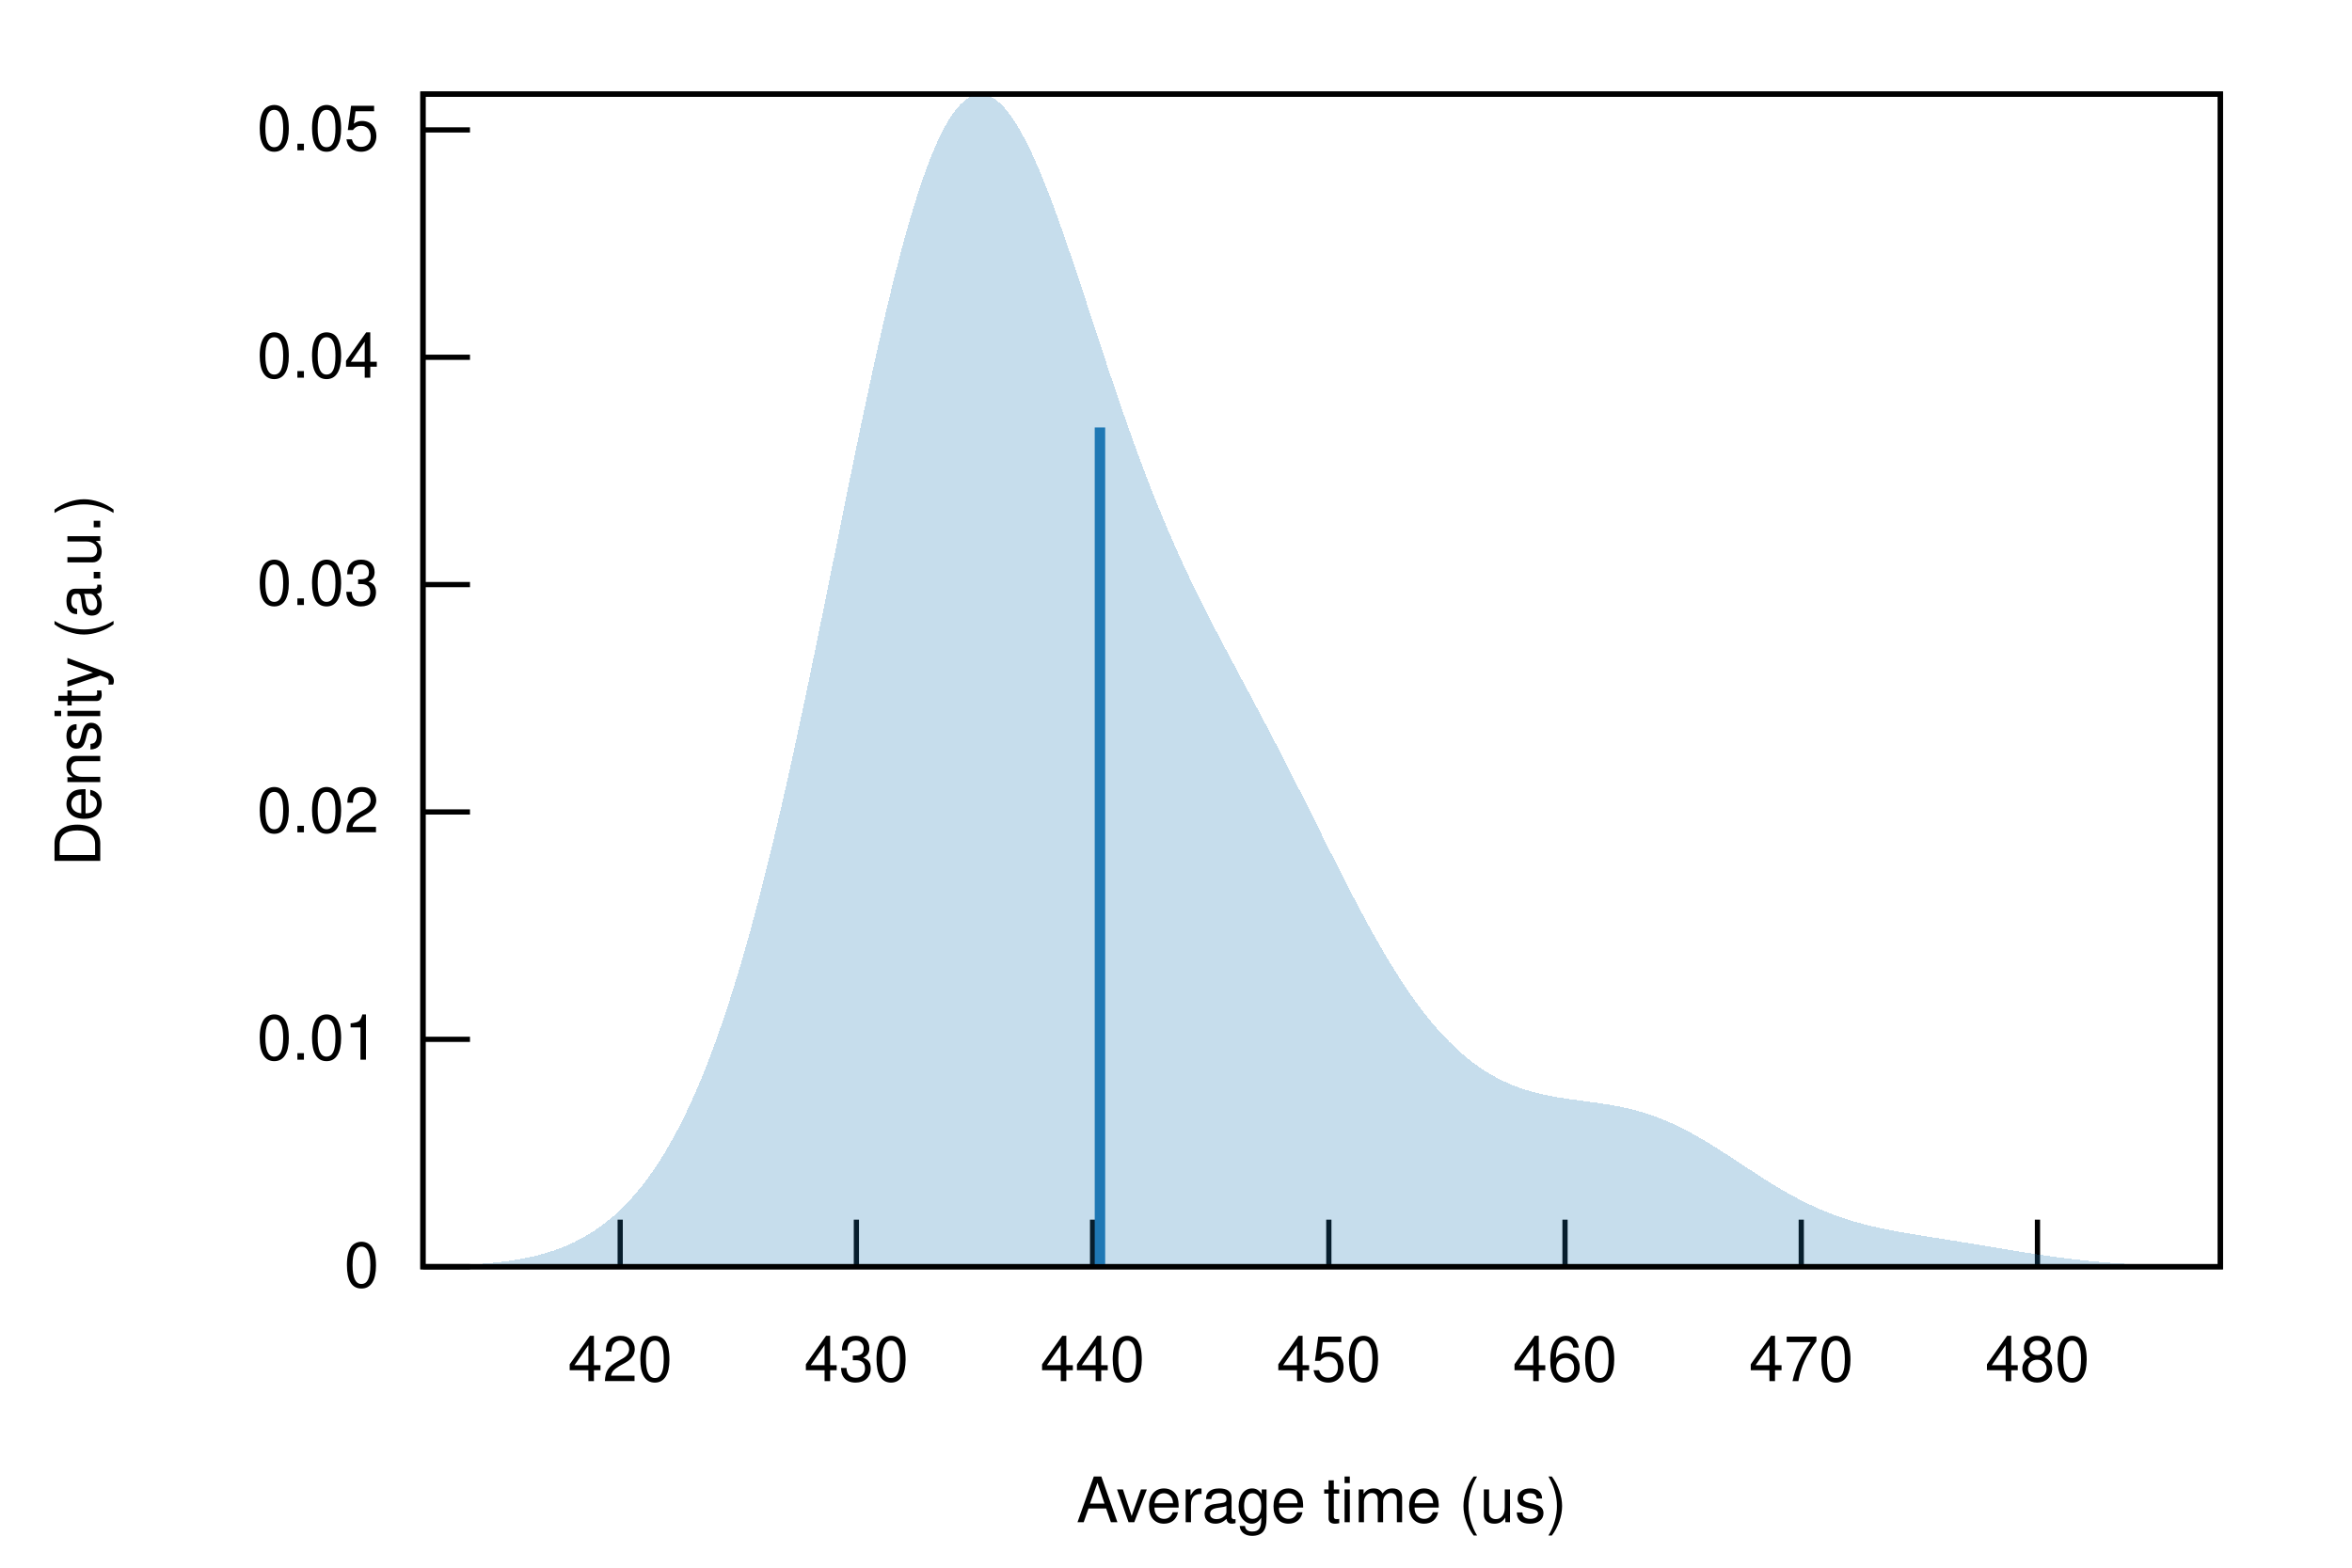
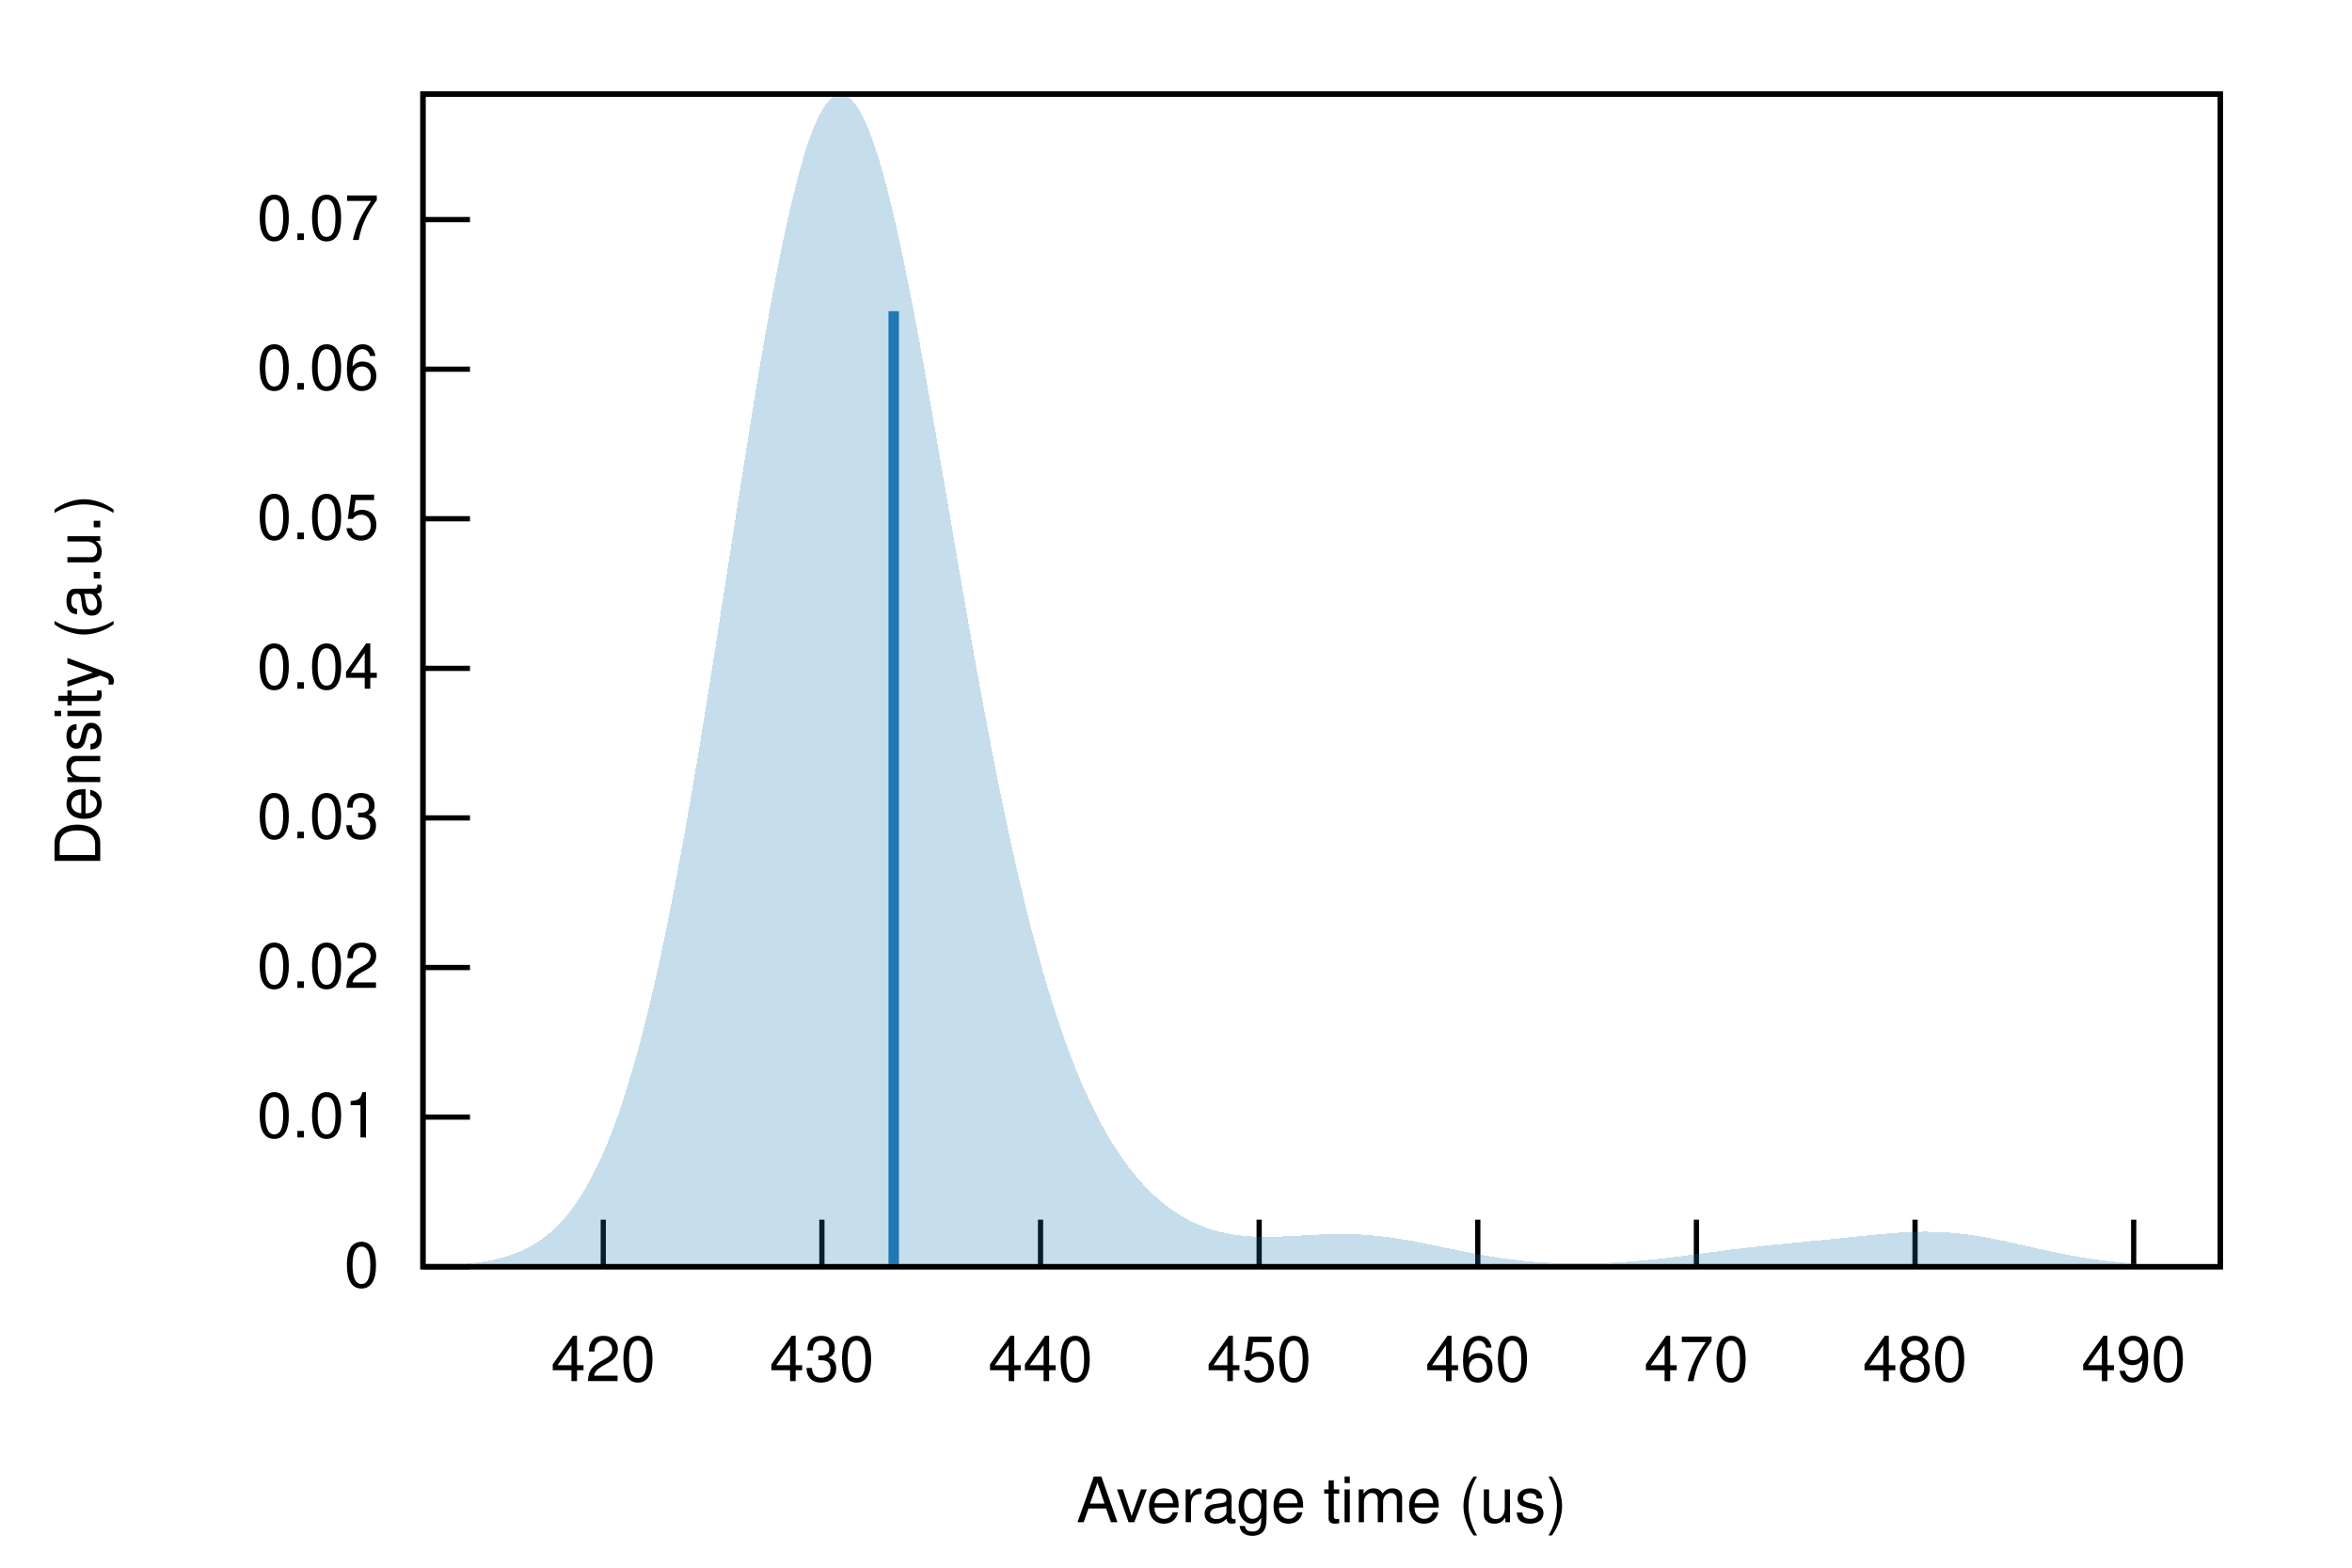
<svg xmlns="http://www.w3.org/2000/svg" xmlns:xlink="http://www.w3.org/1999/xlink" viewBox="0 0 450 300">
  <g id="gnuplot_canvas">
    <rect x="0" y="0" width="450" height="300" fill="none" />
    <defs>
      <circle id="gpDot" r="0.5" stroke-width="0.5" stroke="currentColor" />
      <path id="gpPt0" stroke-width="0.222" stroke="currentColor" d="M-1,0 h2 M0,-1 v2" />
      <path id="gpPt1" stroke-width="0.222" stroke="currentColor" d="M-1,-1 L1,1 M1,-1 L-1,1" />
      <path id="gpPt2" stroke-width="0.222" stroke="currentColor" d="M-1,0 L1,0 M0,-1 L0,1 M-1,-1 L1,1 M-1,1 L1,-1" />
      <rect id="gpPt3" stroke-width="0.222" stroke="currentColor" x="-1" y="-1" width="2" height="2" />
      <rect id="gpPt4" stroke-width="0.222" stroke="currentColor" fill="currentColor" x="-1" y="-1" width="2" height="2" />
      <circle id="gpPt5" stroke-width="0.222" stroke="currentColor" cx="0" cy="0" r="1" />
      <use xlink:href="#gpPt5" id="gpPt6" fill="currentColor" stroke="none" />
      <path id="gpPt7" stroke-width="0.222" stroke="currentColor" d="M0,-1.33 L-1.33,0.67 L1.33,0.67 z" />
      <use xlink:href="#gpPt7" id="gpPt8" fill="currentColor" stroke="none" />
      <use xlink:href="#gpPt7" id="gpPt9" stroke="currentColor" transform="rotate(180)" />
      <use xlink:href="#gpPt9" id="gpPt10" fill="currentColor" stroke="none" />
      <use xlink:href="#gpPt3" id="gpPt11" stroke="currentColor" transform="rotate(45)" />
      <use xlink:href="#gpPt11" id="gpPt12" fill="currentColor" stroke="none" />
      <path id="gpPt13" stroke-width="0.222" stroke="currentColor" d="M0,1.330 L1.265,0.411 L0.782,-1.067 L-0.782,-1.076 L-1.265,0.411 z" />
      <use xlink:href="#gpPt13" id="gpPt14" fill="currentColor" stroke="none" />
      <filter id="textbox" filterUnits="objectBoundingBox" x="0" y="0" height="1" width="1">
        <feFlood flood-color="white" flood-opacity="1" result="bgnd" />
        <feComposite in="SourceGraphic" in2="bgnd" operator="atop" />
      </filter>
      <filter id="greybox" filterUnits="objectBoundingBox" x="0" y="0" height="1" width="1">
        <feFlood flood-color="lightgrey" flood-opacity="1" result="grey" />
        <feComposite in="SourceGraphic" in2="grey" operator="atop" />
      </filter>
    </defs>
    <g fill="none" color="white" stroke="currentColor" stroke-width="1.00" stroke-linecap="butt" stroke-linejoin="miter">
</g>
    <g fill="none" color="black" stroke="currentColor" stroke-width="1.00" stroke-linecap="butt" stroke-linejoin="miter">
      <path stroke="black" d="M80.92,242.40 L89.92,242.40  " />
      <g transform="translate(72.53,246.30)" stroke="none" fill="black" font-family="Helvetica" font-size="12.00" text-anchor="end">
        <text>
          <tspan font-family="Helvetica"> 0</tspan>
        </text>
      </g>
    </g>
    <g fill="none" color="black" stroke="currentColor" stroke-width="1.00" stroke-linecap="butt" stroke-linejoin="miter">
-       <path stroke="black" d="M80.92,198.89 L89.92,198.89  " />
-       <g transform="translate(72.53,202.79)" stroke="none" fill="black" font-family="Helvetica" font-size="12.00" text-anchor="end">
+       <path stroke="black" d="M80.92,213.77 L89.92,213.77  " />
+       <g transform="translate(72.53,217.67)" stroke="none" fill="black" font-family="Helvetica" font-size="12.00" text-anchor="end">
        <text>
          <tspan font-family="Helvetica"> 0.01</tspan>
        </text>
      </g>
    </g>
    <g fill="none" color="black" stroke="currentColor" stroke-width="1.00" stroke-linecap="butt" stroke-linejoin="miter">
-       <path stroke="black" d="M80.92,155.38 L89.92,155.38  " />
-       <g transform="translate(72.53,159.28)" stroke="none" fill="black" font-family="Helvetica" font-size="12.00" text-anchor="end">
+       <path stroke="black" d="M80.92,185.15 L89.92,185.15  " />
+       <g transform="translate(72.53,189.05)" stroke="none" fill="black" font-family="Helvetica" font-size="12.00" text-anchor="end">
        <text>
          <tspan font-family="Helvetica"> 0.02</tspan>
        </text>
      </g>
    </g>
    <g fill="none" color="black" stroke="currentColor" stroke-width="1.00" stroke-linecap="butt" stroke-linejoin="miter">
-       <path stroke="black" d="M80.92,111.87 L89.92,111.87  " />
-       <g transform="translate(72.53,115.77)" stroke="none" fill="black" font-family="Helvetica" font-size="12.00" text-anchor="end">
+       <path stroke="black" d="M80.92,156.52 L89.92,156.52  " />
+       <g transform="translate(72.53,160.42)" stroke="none" fill="black" font-family="Helvetica" font-size="12.00" text-anchor="end">
        <text>
          <tspan font-family="Helvetica"> 0.03</tspan>
        </text>
      </g>
    </g>
    <g fill="none" color="black" stroke="currentColor" stroke-width="1.00" stroke-linecap="butt" stroke-linejoin="miter">
-       <path stroke="black" d="M80.92,68.37 L89.92,68.37  " />
-       <g transform="translate(72.53,72.27)" stroke="none" fill="black" font-family="Helvetica" font-size="12.00" text-anchor="end">
+       <path stroke="black" d="M80.92,127.90 L89.92,127.90  " />
+       <g transform="translate(72.53,131.80)" stroke="none" fill="black" font-family="Helvetica" font-size="12.00" text-anchor="end">
        <text>
          <tspan font-family="Helvetica"> 0.04</tspan>
        </text>
      </g>
    </g>
    <g fill="none" color="black" stroke="currentColor" stroke-width="1.00" stroke-linecap="butt" stroke-linejoin="miter">
-       <path stroke="black" d="M80.92,24.86 L89.92,24.86  " />
-       <g transform="translate(72.53,28.76)" stroke="none" fill="black" font-family="Helvetica" font-size="12.00" text-anchor="end">
+       <path stroke="black" d="M80.92,99.27 L89.92,99.27  " />
+       <g transform="translate(72.53,103.17)" stroke="none" fill="black" font-family="Helvetica" font-size="12.00" text-anchor="end">
        <text>
          <tspan font-family="Helvetica"> 0.05</tspan>
        </text>
      </g>
    </g>
    <g fill="none" color="black" stroke="currentColor" stroke-width="1.00" stroke-linecap="butt" stroke-linejoin="miter">
-       <path stroke="black" d="M118.66,242.40 L118.66,233.40  " />
-       <g transform="translate(118.66,264.30)" stroke="none" fill="black" font-family="Helvetica" font-size="12.00" text-anchor="middle">
+       <path stroke="black" d="M80.92,70.65 L89.92,70.65  " />
+       <g transform="translate(72.53,74.55)" stroke="none" fill="black" font-family="Helvetica" font-size="12.00" text-anchor="end">
+         <text>
+           <tspan font-family="Helvetica"> 0.06</tspan>
+         </text>
+       </g>
+     </g>
+     <g fill="none" color="black" stroke="currentColor" stroke-width="1.00" stroke-linecap="butt" stroke-linejoin="miter">
+       <path stroke="black" d="M80.92,42.02 L89.92,42.02  " />
+       <g transform="translate(72.53,45.92)" stroke="none" fill="black" font-family="Helvetica" font-size="12.00" text-anchor="end">
+         <text>
+           <tspan font-family="Helvetica"> 0.07</tspan>
+         </text>
+       </g>
+     </g>
+     <g fill="none" color="black" stroke="currentColor" stroke-width="1.00" stroke-linecap="butt" stroke-linejoin="miter">
+       <path stroke="black" d="M115.42,242.40 L115.42,233.40  " />
+       <g transform="translate(115.42,264.30)" stroke="none" fill="black" font-family="Helvetica" font-size="12.00" text-anchor="middle">
        <text>
          <tspan font-family="Helvetica"> 420</tspan>
        </text>
      </g>
    </g>
    <g fill="none" color="black" stroke="currentColor" stroke-width="1.00" stroke-linecap="butt" stroke-linejoin="miter">
-       <path stroke="black" d="M163.85,242.40 L163.85,233.40  " />
-       <g transform="translate(163.85,264.30)" stroke="none" fill="black" font-family="Helvetica" font-size="12.00" text-anchor="middle">
+       <path stroke="black" d="M157.25,242.40 L157.25,233.40  " />
+       <g transform="translate(157.25,264.30)" stroke="none" fill="black" font-family="Helvetica" font-size="12.00" text-anchor="middle">
        <text>
          <tspan font-family="Helvetica"> 430</tspan>
        </text>
      </g>
    </g>
    <g fill="none" color="black" stroke="currentColor" stroke-width="1.00" stroke-linecap="butt" stroke-linejoin="miter">
-       <path stroke="black" d="M209.04,242.40 L209.04,233.40  " />
-       <g transform="translate(209.04,264.30)" stroke="none" fill="black" font-family="Helvetica" font-size="12.00" text-anchor="middle">
+       <path stroke="black" d="M199.08,242.40 L199.08,233.40  " />
+       <g transform="translate(199.08,264.30)" stroke="none" fill="black" font-family="Helvetica" font-size="12.00" text-anchor="middle">
        <text>
          <tspan font-family="Helvetica"> 440</tspan>
        </text>
      </g>
    </g>
    <g fill="none" color="black" stroke="currentColor" stroke-width="1.00" stroke-linecap="butt" stroke-linejoin="miter">
-       <path stroke="black" d="M254.24,242.40 L254.24,233.40  " />
-       <g transform="translate(254.24,264.30)" stroke="none" fill="black" font-family="Helvetica" font-size="12.00" text-anchor="middle">
+       <path stroke="black" d="M240.91,242.40 L240.91,233.40  " />
+       <g transform="translate(240.91,264.30)" stroke="none" fill="black" font-family="Helvetica" font-size="12.00" text-anchor="middle">
        <text>
          <tspan font-family="Helvetica"> 450</tspan>
        </text>
      </g>
    </g>
    <g fill="none" color="black" stroke="currentColor" stroke-width="1.00" stroke-linecap="butt" stroke-linejoin="miter">
-       <path stroke="black" d="M299.43,242.40 L299.43,233.40  " />
-       <g transform="translate(299.43,264.30)" stroke="none" fill="black" font-family="Helvetica" font-size="12.00" text-anchor="middle">
+       <path stroke="black" d="M282.74,242.40 L282.74,233.40  " />
+       <g transform="translate(282.74,264.30)" stroke="none" fill="black" font-family="Helvetica" font-size="12.00" text-anchor="middle">
        <text>
          <tspan font-family="Helvetica"> 460</tspan>
        </text>
      </g>
    </g>
    <g fill="none" color="black" stroke="currentColor" stroke-width="1.00" stroke-linecap="butt" stroke-linejoin="miter">
-       <path stroke="black" d="M344.63,242.40 L344.63,233.40  " />
-       <g transform="translate(344.63,264.30)" stroke="none" fill="black" font-family="Helvetica" font-size="12.00" text-anchor="middle">
+       <path stroke="black" d="M324.57,242.40 L324.57,233.40  " />
+       <g transform="translate(324.57,264.30)" stroke="none" fill="black" font-family="Helvetica" font-size="12.00" text-anchor="middle">
        <text>
          <tspan font-family="Helvetica"> 470</tspan>
        </text>
      </g>
    </g>
    <g fill="none" color="black" stroke="currentColor" stroke-width="1.00" stroke-linecap="butt" stroke-linejoin="miter">
-       <path stroke="black" d="M389.82,242.40 L389.82,233.40  " />
-       <g transform="translate(389.82,264.30)" stroke="none" fill="black" font-family="Helvetica" font-size="12.00" text-anchor="middle">
+       <path stroke="black" d="M366.40,242.40 L366.40,233.40  " />
+       <g transform="translate(366.40,264.30)" stroke="none" fill="black" font-family="Helvetica" font-size="12.00" text-anchor="middle">
        <text>
          <tspan font-family="Helvetica"> 480</tspan>
+         </text>
+       </g>
+     </g>
+     <g fill="none" color="black" stroke="currentColor" stroke-width="1.00" stroke-linecap="butt" stroke-linejoin="miter">
+       <path stroke="black" d="M408.23,242.40 L408.23,233.40  " />
+       <g transform="translate(408.23,264.30)" stroke="none" fill="black" font-family="Helvetica" font-size="12.00" text-anchor="middle">
+         <text>
+           <tspan font-family="Helvetica"> 490</tspan>
        </text>
      </g>
    </g>
    <g fill="none" color="black" stroke="currentColor" stroke-width="1.00" stroke-linecap="butt" stroke-linejoin="miter">
</g>
    <g fill="none" color="black" stroke="currentColor" stroke-width="1.00" stroke-linecap="butt" stroke-linejoin="miter">
      <path stroke="black" d="M80.92,18.01 L80.92,242.40 L424.82,242.40 L424.82,18.01 L80.92,18.01 Z  " />
    </g>
    <g fill="none" color="black" stroke="currentColor" stroke-width="1.00" stroke-linecap="butt" stroke-linejoin="miter">
      <g transform="translate(19.18,130.21) rotate(270)" stroke="none" fill="black" font-family="Helvetica" font-size="12.00" text-anchor="middle">
        <text>
          <tspan font-family="Helvetica">Density (a.u.)</tspan>
        </text>
      </g>
    </g>
    <g fill="none" color="black" stroke="currentColor" stroke-width="1.00" stroke-linecap="butt" stroke-linejoin="miter">
      <g transform="translate(252.87,291.30)" stroke="none" fill="black" font-family="Helvetica" font-size="12.00" text-anchor="middle">
        <text>
          <tspan font-family="Helvetica">Average time (us)</tspan>
        </text>
      </g>
    </g>
    <g fill="none" color="black" stroke="currentColor" stroke-width="1.00" stroke-linecap="butt" stroke-linejoin="miter">
</g>
    <g id="gnuplot_plot_1">
      <g fill="none" color="black" stroke="currentColor" stroke-width="1.00" stroke-linecap="butt" stroke-linejoin="miter">
        <g stroke="none" shape-rendering="crispEdges">
-           <polygon fill="rgb( 31, 120, 180)" fill-opacity="0.25" points="80.92,242.30 81.61,242.29 82.30,242.28 82.99,242.26 83.68,242.25 84.37,242.23 85.06,242.21 85.74,242.19 86.43,242.16 87.12,242.13 87.81,242.11 88.50,242.07 89.19,242.04 89.88,242.00 90.57,241.96 91.26,241.91 91.95,241.86 92.64,241.81 93.33,241.75 94.01,241.68 94.70,241.61 95.39,241.54 96.08,241.46 96.77,241.37 97.46,241.27 98.15,241.17 98.84,241.06 99.53,240.94 100.22,240.81 100.91,240.67 101.60,240.52 102.28,240.36 102.97,240.19 103.66,240.00 104.35,239.81 105.04,239.60 105.73,239.38 106.42,239.14 107.11,238.88 107.80,238.61 108.49,238.33 109.18,238.02 109.87,237.70 110.55,237.35 111.24,236.99 111.93,236.60 112.62,236.20 113.31,235.77 114.00,235.31 114.69,234.83 115.38,234.33 116.07,233.79 116.76,233.23 117.45,232.65 118.14,232.03 118.82,231.38 119.51,230.69 120.20,229.98 120.89,229.23 121.58,228.44 122.27,227.62 122.96,226.76 123.65,225.86 124.34,224.91 125.03,223.93 125.72,222.91 126.41,221.84 127.09,220.73 127.78,219.57 128.47,218.36 129.16,217.10 129.85,215.80 130.54,214.44 131.23,213.04 131.92,211.57 132.61,210.06 133.30,208.49 133.99,206.86 134.68,205.18 135.37,203.43 136.05,201.63 136.74,199.77 137.43,197.85 138.12,195.87 138.81,193.83 139.50,191.72 140.19,189.56 140.88,187.33 141.57,185.04 142.26,182.68 142.95,180.27 143.64,177.79 144.32,175.25 145.01,172.65 145.70,169.99 146.39,167.27 147.08,164.50 147.77,161.67 148.46,158.78 149.15,155.84 149.84,152.85 150.53,149.80 151.22,146.72 151.91,143.58 152.59,140.41 153.28,137.19 153.97,133.94 154.66,130.66 155.35,127.34 156.04,124.00 156.73,120.64 157.42,117.26 158.11,113.87 158.80,110.46 159.49,107.05 160.18,103.63 160.86,100.22 161.55,96.82 162.24,93.43 162.93,90.05 163.62,86.70 164.31,83.38 165.00,80.09 165.69,76.83 166.38,73.62 167.07,70.45 167.76,67.34 168.45,64.28 169.13,61.29 169.82,58.36 170.51,55.51 171.20,52.73 171.89,50.03 172.58,47.42 173.27,44.90 173.96,42.47 174.65,40.14 175.34,37.91 176.03,35.78 176.72,33.77 177.40,31.87 178.09,30.08 178.78,28.40 179.47,26.85 180.16,25.42 180.85,24.11 181.54,22.93 182.23,21.87 182.92,20.94 183.61,20.14 184.30,19.47 184.99,18.92 185.68,18.50 186.36,18.21 187.05,18.05 187.74,18.01 188.43,18.09 189.12,18.30 189.81,18.63 190.50,19.07 191.19,19.63 191.88,20.30 192.57,21.08 193.26,21.96 193.95,22.95 194.63,24.04 195.32,25.22 196.01,26.49 196.70,27.84 197.39,29.28 198.08,30.80 198.77,32.39 199.46,34.04 200.15,35.76 200.84,37.54 201.53,39.37 202.22,41.24 202.90,43.17 203.59,45.13 204.28,47.12 204.97,49.14 205.66,51.19 206.35,53.26 207.04,55.34 207.73,57.44 208.42,59.54 209.11,61.64 209.80,63.75 210.49,65.85 211.17,67.94 211.86,70.02 212.55,72.09 213.24,74.14 213.93,76.17 214.62,78.17 215.31,80.16 216.00,82.12 216.69,84.05 217.38,85.96 218.07,87.83 218.76,89.67 219.44,91.48 220.13,93.26 220.82,95.01 221.51,96.73 222.20,98.41 222.89,100.07 223.58,101.69 224.27,103.28 224.96,104.84 225.65,106.38 226.34,107.89 227.03,109.37 227.71,110.83 228.40,112.26 229.09,113.68 229.78,115.07 230.47,116.45 231.16,117.81 231.85,119.15 232.54,120.48 233.23,121.81 233.92,123.12 234.61,124.42 235.30,125.72 235.99,127.01 236.67,128.31 237.36,129.59 238.05,130.88 238.74,132.17 239.43,133.46 240.12,134.76 240.81,136.06 241.50,137.36 242.19,138.67 242.88,139.99 243.57,141.31 244.26,142.63 244.94,143.97 245.63,145.31 246.32,146.66 247.01,148.01 247.70,149.37 248.39,150.73 249.08,152.10 249.77,153.48 250.46,154.85 251.15,156.23 251.84,157.62 252.53,159.00 253.21,160.38 253.90,161.76 254.59,163.13 255.28,164.50 255.97,165.87 256.66,167.23 257.35,168.58 258.04,169.92 258.73,171.25 259.42,172.57 260.11,173.88 260.80,175.17 261.48,176.44 262.17,177.70 262.86,178.94 263.55,180.16 264.24,181.36 264.93,182.54 265.62,183.70 266.31,184.83 267.00,185.94 267.69,187.02 268.38,188.08 269.07,189.12 269.75,190.13 270.44,191.11 271.13,192.06 271.82,192.99 272.51,193.89 273.20,194.76 273.89,195.60 274.58,196.42 275.27,197.21 275.96,197.97 276.65,198.70 277.34,199.40 278.03,200.08 278.71,200.73 279.40,201.35 280.09,201.95 280.78,202.52 281.47,203.07 282.16,203.59 282.85,204.08 283.54,204.55 284.23,205.00 284.92,205.42 285.61,205.82 286.30,206.20 286.98,206.56 287.67,206.90 288.36,207.21 289.05,207.51 289.74,207.79 290.43,208.05 291.12,208.29 291.81,208.52 292.50,208.73 293.19,208.93 293.88,209.12 294.57,209.29 295.25,209.45 295.94,209.59 296.63,209.73 297.32,209.86 298.01,209.98 298.70,210.09 299.39,210.20 300.08,210.30 300.77,210.40 301.46,210.49 302.15,210.59 302.84,210.68 303.52,210.77 304.21,210.86 304.90,210.95 305.59,211.05 306.28,211.15 306.97,211.26 307.66,211.37 308.35,211.48 309.04,211.61 309.73,211.74 310.42,211.88 311.11,212.03 311.79,212.19 312.48,212.36 313.17,212.55 313.86,212.74 314.55,212.95 315.24,213.16 315.93,213.39 316.62,213.64 317.31,213.90 318.00,214.17 318.69,214.45 319.38,214.75 320.06,215.05 320.75,215.38 321.44,215.71 322.13,216.06 322.82,216.41 323.51,216.78 324.20,217.16 324.89,217.55 325.58,217.95 326.27,218.36 326.96,218.78 327.65,219.20 328.34,219.63 329.02,220.07 329.71,220.51 330.40,220.95 331.09,221.40 331.78,221.85 332.47,222.30 333.16,222.76 333.85,223.21 334.54,223.66 335.23,224.11 335.92,224.56 336.61,225.01 337.29,225.45 337.98,225.88 338.67,226.31 339.36,226.74 340.05,227.15 340.74,227.56 341.43,227.96 342.12,228.36 342.81,228.74 343.50,229.11 344.19,229.48 344.88,229.83 345.56,230.18 346.25,230.51 346.94,230.83 347.63,231.14 348.32,231.44 349.01,231.73 349.70,232.01 350.39,232.28 351.08,232.54 351.77,232.79 352.46,233.03 353.15,233.25 353.83,233.47 354.52,233.68 355.21,233.88 355.90,234.07 356.59,234.26 357.28,234.43 357.97,234.60 358.66,234.76 359.35,234.92 360.04,235.07 360.73,235.21 361.42,235.35 362.10,235.48 362.79,235.61 363.48,235.74 364.17,235.86 364.86,235.98 365.55,236.10 366.24,236.22 366.93,236.33 367.62,236.44 368.31,236.55 369.00,236.66 369.69,236.77 370.37,236.88 371.06,236.99 371.75,237.10 372.44,237.21 373.13,237.32 373.82,237.43 374.51,237.54 375.20,237.66 375.89,237.77 376.58,237.88 377.27,237.99 377.96,238.11 378.65,238.22 379.33,238.34 380.02,238.45 380.71,238.57 381.40,238.68 382.09,238.80 382.78,238.91 383.47,239.03 384.16,239.14 384.85,239.26 385.54,239.37 386.23,239.48 386.92,239.59 387.60,239.70 388.29,239.81 388.98,239.92 389.67,240.02 390.36,240.13 391.05,240.23 391.74,240.33 392.43,240.43 393.12,240.52 393.81,240.61 394.50,240.70 395.19,240.79 395.87,240.87 396.56,240.96 397.25,241.04 397.94,241.11 398.63,241.19 399.32,241.26 400.01,241.33 400.70,241.39 401.39,241.45 402.08,241.51 402.77,241.57 403.46,241.62 404.14,241.68 404.83,241.73 405.52,241.77 406.21,241.82 406.90,241.86 407.59,241.90 408.28,241.93 408.97,241.97 409.66,242.00 410.35,242.03 411.04,242.06 411.73,242.09 412.41,242.11 413.10,242.14 413.79,242.16 414.48,242.18 415.17,242.20 415.86,242.22 416.55,242.23 417.24,242.25 417.93,242.26 418.62,242.27 419.31,242.29 420.00,242.30 420.68,242.31 421.37,242.32 422.06,242.32 422.75,242.33 423.44,242.34 424.13,242.34 424.82,242.35 424.82,242.40 424.13,242.40 423.44,242.40 422.75,242.40 422.06,242.40 421.37,242.40 420.68,242.40 420.00,242.40 419.31,242.40 418.62,242.40 417.93,242.40 417.24,242.40 416.55,242.40 415.86,242.40 415.17,242.40 414.48,242.40 413.79,242.40 413.10,242.40 412.41,242.40 411.73,242.40 411.04,242.40 410.35,242.40 409.66,242.40 408.97,242.40 408.28,242.40 407.59,242.40 406.90,242.40 406.21,242.40 405.52,242.40 404.83,242.40 404.14,242.40 403.46,242.40 402.77,242.40 402.08,242.40 401.39,242.40 400.70,242.40 400.01,242.40 399.32,242.40 398.63,242.40 397.94,242.40 397.25,242.40 396.56,242.40 395.87,242.40 395.19,242.40 394.50,242.40 393.81,242.40 393.12,242.40 392.43,242.40 391.74,242.40 391.05,242.40 390.36,242.40 389.67,242.40 388.98,242.40 388.29,242.40 387.60,242.40 386.92,242.40 386.23,242.40 385.54,242.40 384.85,242.40 384.16,242.40 383.47,242.40 382.78,242.40 382.09,242.40 381.40,242.40 380.71,242.40 380.02,242.40 379.33,242.40 378.65,242.40 377.96,242.40 377.27,242.40 376.58,242.40 375.89,242.40 375.20,242.40 374.51,242.40 373.82,242.40 373.13,242.40 372.44,242.40 371.75,242.40 371.06,242.40 370.37,242.40 369.69,242.40 369.00,242.40 368.31,242.40 367.62,242.40 366.93,242.40 366.24,242.40 365.55,242.40 364.86,242.40 364.17,242.40 363.48,242.40 362.79,242.40 362.10,242.40 361.42,242.40 360.73,242.40 360.04,242.40 359.35,242.40 358.66,242.40 357.97,242.40 357.28,242.40 356.59,242.40 355.90,242.40 355.21,242.40 354.52,242.40 353.83,242.40 353.15,242.40 352.46,242.40 351.77,242.40 351.08,242.40 350.39,242.40 349.70,242.40 349.01,242.40 348.32,242.40 347.63,242.40 346.94,242.40 346.25,242.40 345.56,242.40 344.88,242.40 344.19,242.40 343.50,242.40 342.81,242.40 342.12,242.40 341.43,242.40 340.74,242.40 340.05,242.40 339.36,242.40 338.67,242.40 337.98,242.40 337.29,242.40 336.61,242.40 335.92,242.40 335.23,242.40 334.54,242.40 333.85,242.40 333.16,242.40 332.47,242.40 331.78,242.40 331.09,242.40 330.40,242.40 329.71,242.40 329.02,242.40 328.34,242.40 327.65,242.40 326.96,242.40 326.27,242.40 325.58,242.40 324.89,242.40 324.20,242.40 323.51,242.40 322.82,242.40 322.13,242.40 321.44,242.40 320.75,242.40 320.06,242.40 319.38,242.40 318.69,242.40 318.00,242.40 317.31,242.40 316.62,242.40 315.93,242.40 315.24,242.40 314.55,242.40 313.86,242.40 313.17,242.40 312.48,242.40 311.79,242.40 311.11,242.40 310.42,242.40 309.73,242.40 309.04,242.40 308.35,242.40 307.66,242.40 306.97,242.40 306.28,242.40 305.59,242.40 304.90,242.40 304.21,242.40 303.52,242.40 302.84,242.40 302.15,242.40 301.46,242.40 300.77,242.40 300.08,242.40 299.39,242.40 298.70,242.40 298.01,242.40 297.32,242.40 296.63,242.40 295.94,242.40 295.25,242.40 294.57,242.40 293.88,242.40 293.19,242.40 292.50,242.40 291.81,242.40 291.12,242.40 290.43,242.40 289.74,242.40 289.05,242.40 288.36,242.40 287.67,242.40 286.98,242.40 286.30,242.40 285.61,242.40 284.92,242.40 284.23,242.40 283.54,242.40 282.85,242.40 282.16,242.40 281.47,242.40 280.78,242.40 280.09,242.40 279.40,242.40 278.71,242.40 278.03,242.40 277.34,242.40 276.65,242.40 275.96,242.40 275.27,242.40 274.58,242.40 273.89,242.40 273.20,242.40 272.51,242.40 271.82,242.40 271.13,242.40 270.44,242.40 269.75,242.40 269.07,242.40 268.38,242.40 267.69,242.40 267.00,242.40 266.31,242.40 265.62,242.40 264.93,242.40 264.24,242.40 263.55,242.40 262.86,242.40 262.17,242.40 261.48,242.40 260.80,242.40 260.11,242.40 259.42,242.40 258.73,242.40 258.04,242.40 257.35,242.40 256.66,242.40 255.97,242.40 255.28,242.40 254.59,242.40 253.90,242.40 253.21,242.40 252.53,242.40 251.84,242.40 251.15,242.40 250.46,242.40 249.77,242.40 249.08,242.40 248.39,242.40 247.70,242.40 247.01,242.40 246.32,242.40 245.63,242.40 244.94,242.40 244.26,242.40 243.57,242.40 242.88,242.40 242.19,242.40 241.50,242.40 240.81,242.40 240.12,242.40 239.43,242.40 238.74,242.40 238.05,242.40 237.36,242.40 236.67,242.40 235.99,242.40 235.30,242.40 234.61,242.40 233.92,242.40 233.23,242.40 232.54,242.40 231.85,242.40 231.16,242.40 230.47,242.40 229.78,242.40 229.09,242.40 228.40,242.40 227.71,242.40 227.03,242.40 226.34,242.40 225.65,242.40 224.96,242.40 224.27,242.40 223.58,242.40 222.89,242.40 222.20,242.40 221.51,242.40 220.82,242.40 220.13,242.40 219.44,242.40 218.76,242.40 218.07,242.40 217.38,242.40 216.69,242.40 216.00,242.40 215.31,242.40 214.62,242.40 213.93,242.40 213.24,242.40 212.55,242.40 211.86,242.40 211.17,242.40 210.49,242.40 209.80,242.40 209.11,242.40 208.42,242.40 207.73,242.40 207.04,242.40 206.35,242.40 205.66,242.40 204.97,242.40 204.28,242.40 203.59,242.40 202.90,242.40 202.22,242.40 201.53,242.40 200.84,242.40 200.15,242.40 199.46,242.40 198.77,242.40 198.08,242.40 197.39,242.40 196.70,242.40 196.01,242.40 195.32,242.40 194.63,242.40 193.95,242.40 193.26,242.40 192.57,242.40 191.88,242.40 191.19,242.40 190.50,242.40 189.81,242.40 189.12,242.40 188.43,242.40 187.74,242.40 187.05,242.40 186.36,242.40 185.68,242.40 184.99,242.40 184.30,242.40 183.61,242.40 182.92,242.40 182.23,242.40 181.54,242.40 180.85,242.40 180.16,242.40 179.47,242.40 178.78,242.40 178.09,242.40 177.40,242.40 176.72,242.40 176.03,242.40 175.34,242.40 174.65,242.40 173.96,242.40 173.27,242.40 172.58,242.40 171.89,242.40 171.20,242.40 170.51,242.40 169.82,242.40 169.13,242.40 168.45,242.40 167.76,242.40 167.07,242.40 166.38,242.40 165.69,242.40 165.00,242.40 164.31,242.40 163.62,242.40 162.93,242.40 162.24,242.40 161.55,242.40 160.86,242.40 160.18,242.40 159.49,242.40 158.80,242.40 158.11,242.40 157.42,242.40 156.73,242.40 156.04,242.40 155.35,242.40 154.66,242.40 153.97,242.40 153.28,242.40 152.59,242.40 151.91,242.40 151.22,242.40 150.53,242.40 149.84,242.40 149.15,242.40 148.46,242.40 147.77,242.40 147.08,242.40 146.39,242.40 145.70,242.40 145.01,242.40 144.32,242.40 143.64,242.40 142.95,242.40 142.26,242.40 141.57,242.40 140.88,242.40 140.19,242.40 139.50,242.40 138.81,242.40 138.12,242.40 137.43,242.40 136.74,242.40 136.05,242.40 135.37,242.40 134.68,242.40 133.99,242.40 133.30,242.40 132.61,242.40 131.92,242.40 131.23,242.40 130.54,242.40 129.85,242.40 129.16,242.40 128.47,242.40 127.78,242.40 127.09,242.40 126.41,242.40 125.72,242.40 125.03,242.40 124.34,242.40 123.65,242.40 122.96,242.40 122.27,242.40 121.58,242.40 120.89,242.40 120.20,242.40 119.51,242.40 118.82,242.40 118.14,242.40 117.45,242.40 116.76,242.40 116.07,242.40 115.38,242.40 114.69,242.40 114.00,242.40 113.31,242.40 112.62,242.40 111.93,242.40 111.24,242.40 110.55,242.40 109.87,242.40 109.18,242.40 108.49,242.40 107.80,242.40 107.11,242.40 106.42,242.40 105.73,242.40 105.04,242.40 104.35,242.40 103.66,242.40 102.97,242.40 102.28,242.40 101.60,242.40 100.91,242.40 100.22,242.40 99.53,242.40 98.84,242.40 98.15,242.40 97.46,242.40 96.77,242.40 96.08,242.40 95.39,242.40 94.70,242.40 94.01,242.40 93.33,242.40 92.64,242.40 91.95,242.40 91.26,242.40 90.57,242.40 89.88,242.40 89.19,242.40 88.50,242.40 87.81,242.40 87.12,242.40 86.43,242.40 85.74,242.40 85.06,242.40 84.37,242.40 83.68,242.40 82.99,242.40 82.30,242.40 81.61,242.40 80.92,242.40 " />
+           <polygon fill="rgb( 31, 120, 180)" fill-opacity="0.25" points="80.92,242.29 81.61,242.27 82.30,242.25 82.99,242.23 83.68,242.21 84.37,242.18 85.06,242.15 85.74,242.11 86.43,242.07 87.12,242.03 87.81,241.98 88.50,241.92 89.19,241.86 89.88,241.79 90.57,241.71 91.26,241.63 91.95,241.53 92.64,241.42 93.33,241.30 94.01,241.17 94.70,241.02 95.39,240.86 96.08,240.68 96.77,240.48 97.46,240.27 98.15,240.03 98.84,239.77 99.53,239.48 100.22,239.17 100.91,238.83 101.60,238.46 102.28,238.05 102.97,237.61 103.66,237.14 104.35,236.62 105.04,236.06 105.73,235.46 106.42,234.81 107.11,234.11 107.80,233.35 108.49,232.54 109.18,231.67 109.87,230.74 110.55,229.75 111.24,228.68 111.93,227.55 112.62,226.34 113.31,225.06 114.00,223.69 114.69,222.25 115.38,220.72 116.07,219.10 116.76,217.39 117.45,215.59 118.14,213.69 118.82,211.69 119.51,209.60 120.20,207.40 120.89,205.10 121.58,202.70 122.27,200.19 122.96,197.57 123.65,194.85 124.34,192.02 125.03,189.08 125.72,186.04 126.41,182.89 127.09,179.63 127.78,176.28 128.47,172.82 129.16,169.26 129.85,165.60 130.54,161.86 131.23,158.02 131.92,154.10 132.61,150.10 133.30,146.02 133.99,141.88 134.68,137.67 135.37,133.40 136.05,129.09 136.74,124.73 137.43,120.33 138.12,115.91 138.81,111.48 139.50,107.03 140.19,102.58 140.88,98.14 141.57,93.73 142.26,89.34 142.95,84.99 143.64,80.69 144.32,76.45 145.01,72.29 145.70,68.20 146.39,64.21 147.08,60.32 147.77,56.55 148.46,52.90 149.15,49.38 149.84,46.01 150.53,42.79 151.22,39.74 151.91,36.85 152.59,34.15 153.28,31.63 153.97,29.31 154.66,27.20 155.35,25.29 156.04,23.59 156.73,22.11 157.42,20.86 158.11,19.83 158.80,19.03 159.49,18.46 160.18,18.12 160.86,18.01 161.55,18.13 162.24,18.49 162.93,19.07 163.62,19.88 164.31,20.91 165.00,22.16 165.69,23.62 166.38,25.28 167.07,27.15 167.76,29.21 168.45,31.46 169.13,33.89 169.82,36.49 170.51,39.25 171.20,42.16 171.89,45.22 172.58,48.41 173.27,51.72 173.96,55.15 174.65,58.69 175.34,62.31 176.03,66.02 176.72,69.81 177.40,73.66 178.09,77.56 178.78,81.50 179.47,85.48 180.16,89.49 180.85,93.51 181.54,97.54 182.23,101.56 182.92,105.58 183.61,109.58 184.30,113.56 184.99,117.50 185.68,121.41 186.36,125.28 187.05,129.09 187.74,132.86 188.43,136.56 189.12,140.20 189.81,143.78 190.50,147.28 191.19,150.71 191.88,154.07 192.57,157.35 193.26,160.55 193.95,163.67 194.63,166.70 195.32,169.65 196.01,172.52 196.70,175.31 197.39,178.01 198.08,180.63 198.77,183.16 199.46,185.61 200.15,187.98 200.84,190.27 201.53,192.48 202.22,194.61 202.90,196.67 203.59,198.65 204.28,200.55 204.97,202.39 205.66,204.15 206.35,205.85 207.04,207.48 207.73,209.04 208.42,210.54 209.11,211.98 209.80,213.36 210.49,214.68 211.17,215.95 211.86,217.16 212.55,218.33 213.24,219.44 213.93,220.50 214.62,221.51 215.31,222.48 216.00,223.41 216.69,224.29 217.38,225.13 218.07,225.93 218.76,226.69 219.44,227.42 220.13,228.11 220.82,228.76 221.51,229.38 222.20,229.97 222.89,230.53 223.58,231.05 224.27,231.55 224.96,232.01 225.65,232.45 226.34,232.87 227.03,233.25 227.71,233.61 228.40,233.95 229.09,234.26 229.78,234.55 230.47,234.82 231.16,235.06 231.85,235.29 232.54,235.49 233.23,235.68 233.92,235.84 234.61,235.99 235.30,236.12 235.99,236.24 236.67,236.34 237.36,236.43 238.05,236.50 238.74,236.55 239.43,236.60 240.12,236.63 240.81,236.66 241.50,236.67 242.19,236.68 242.88,236.67 243.57,236.66 244.26,236.65 244.94,236.62 245.63,236.60 246.32,236.56 247.01,236.53 247.70,236.49 248.39,236.45 249.08,236.42 249.77,236.38 250.46,236.34 251.15,236.30 251.84,236.27 252.53,236.24 253.21,236.21 253.90,236.19 254.59,236.17 255.28,236.15 255.97,236.15 256.66,236.14 257.35,236.15 258.04,236.16 258.73,236.18 259.42,236.20 260.11,236.23 260.80,236.27 261.48,236.32 262.17,236.37 262.86,236.44 263.55,236.50 264.24,236.58 264.93,236.66 265.62,236.75 266.31,236.85 267.00,236.95 267.69,237.06 268.38,237.17 269.07,237.29 269.75,237.41 270.44,237.54 271.13,237.67 271.82,237.80 272.51,237.94 273.20,238.08 273.89,238.22 274.58,238.36 275.27,238.51 275.96,238.65 276.65,238.80 277.34,238.94 278.03,239.08 278.71,239.22 279.40,239.36 280.09,239.50 280.78,239.64 281.47,239.77 282.16,239.90 282.85,240.03 283.54,240.16 284.23,240.28 284.92,240.39 285.61,240.50 286.30,240.61 286.98,240.72 287.67,240.82 288.36,240.91 289.05,241.00 289.74,241.09 290.43,241.17 291.12,241.24 291.81,241.31 292.50,241.38 293.19,241.44 293.88,241.50 294.57,241.55 295.25,241.60 295.94,241.64 296.63,241.68 297.32,241.71 298.01,241.74 298.70,241.76 299.39,241.78 300.08,241.80 300.77,241.81 301.46,241.82 302.15,241.82 302.84,241.82 303.52,241.81 304.21,241.80 304.90,241.79 305.59,241.77 306.28,241.75 306.97,241.72 307.66,241.69 308.35,241.66 309.04,241.62 309.73,241.58 310.42,241.53 311.11,241.48 311.79,241.43 312.48,241.38 313.17,241.32 313.86,241.26 314.55,241.19 315.24,241.12 315.93,241.05 316.62,240.98 317.31,240.91 318.00,240.83 318.69,240.75 319.38,240.67 320.06,240.58 320.75,240.50 321.44,240.41 322.13,240.32 322.82,240.23 323.51,240.14 324.20,240.05 324.89,239.96 325.58,239.87 326.27,239.78 326.96,239.68 327.65,239.59 328.34,239.50 329.02,239.41 329.71,239.32 330.40,239.24 331.09,239.15 331.78,239.06 332.47,238.98 333.16,238.90 333.85,238.82 334.54,238.74 335.23,238.66 335.92,238.58 336.61,238.50 337.29,238.43 337.98,238.36 338.67,238.29 339.36,238.21 340.05,238.15 340.74,238.08 341.43,238.01 342.12,237.94 342.81,237.87 343.50,237.81 344.19,237.74 344.88,237.67 345.56,237.61 346.25,237.54 346.94,237.47 347.63,237.40 348.32,237.34 349.01,237.27 349.70,237.20 350.39,237.13 351.08,237.05 351.77,236.98 352.46,236.91 353.15,236.84 353.83,236.77 354.52,236.69 355.21,236.62 355.90,236.55 356.59,236.48 357.28,236.41 357.97,236.34 358.66,236.27 359.35,236.20 360.04,236.14 360.73,236.08 361.42,236.02 362.10,235.97 362.79,235.92 363.48,235.87 364.17,235.83 364.86,235.79 365.55,235.76 366.24,235.74 366.93,235.72 367.62,235.71 368.31,235.71 369.00,235.71 369.69,235.72 370.37,235.74 371.06,235.77 371.75,235.80 372.44,235.84 373.13,235.89 373.82,235.95 374.51,236.02 375.20,236.09 375.89,236.17 376.58,236.26 377.27,236.36 377.96,236.46 378.65,236.57 379.33,236.69 380.02,236.81 380.71,236.94 381.40,237.07 382.09,237.21 382.78,237.35 383.47,237.50 384.16,237.64 384.85,237.79 385.54,237.95 386.23,238.10 386.92,238.26 387.60,238.41 388.29,238.57 388.98,238.73 389.67,238.88 390.36,239.04 391.05,239.19 391.74,239.34 392.43,239.49 393.12,239.63 393.81,239.78 394.50,239.91 395.19,240.05 395.87,240.18 396.56,240.31 397.25,240.43 397.94,240.55 398.63,240.67 399.32,240.78 400.01,240.88 400.70,240.99 401.39,241.08 402.08,241.17 402.77,241.26 403.46,241.34 404.14,241.42 404.83,241.50 405.52,241.57 406.21,241.63 406.90,241.69 407.59,241.75 408.28,241.81 408.97,241.86 409.66,241.90 410.35,241.95 411.04,241.99 411.73,242.03 412.41,242.06 413.10,242.09 413.79,242.12 414.48,242.15 415.17,242.17 415.86,242.20 416.55,242.22 417.24,242.24 417.93,242.25 418.62,242.27 419.31,242.28 420.00,242.30 420.68,242.31 421.37,242.32 422.06,242.33 422.75,242.34 423.44,242.34 424.13,242.35 424.82,242.36 424.82,242.40 424.13,242.40 423.44,242.40 422.75,242.40 422.06,242.40 421.37,242.40 420.68,242.40 420.00,242.40 419.31,242.40 418.62,242.40 417.93,242.40 417.24,242.40 416.55,242.40 415.86,242.40 415.17,242.40 414.48,242.40 413.79,242.40 413.10,242.40 412.41,242.40 411.73,242.40 411.04,242.40 410.35,242.40 409.66,242.40 408.97,242.40 408.28,242.40 407.59,242.40 406.90,242.40 406.21,242.40 405.52,242.40 404.83,242.40 404.14,242.40 403.46,242.40 402.77,242.40 402.08,242.40 401.39,242.40 400.70,242.40 400.01,242.40 399.32,242.40 398.63,242.40 397.94,242.40 397.25,242.40 396.56,242.40 395.87,242.40 395.19,242.40 394.50,242.40 393.81,242.40 393.12,242.40 392.43,242.40 391.74,242.40 391.05,242.40 390.36,242.40 389.67,242.40 388.98,242.40 388.29,242.40 387.60,242.40 386.92,242.40 386.23,242.40 385.54,242.40 384.85,242.40 384.16,242.40 383.47,242.40 382.78,242.40 382.09,242.40 381.40,242.40 380.71,242.40 380.02,242.40 379.33,242.40 378.65,242.40 377.96,242.40 377.27,242.40 376.58,242.40 375.89,242.40 375.20,242.40 374.51,242.40 373.82,242.40 373.13,242.40 372.44,242.40 371.75,242.40 371.06,242.40 370.37,242.40 369.69,242.40 369.00,242.40 368.31,242.40 367.62,242.40 366.93,242.40 366.24,242.40 365.55,242.40 364.86,242.40 364.17,242.40 363.48,242.40 362.79,242.40 362.10,242.40 361.42,242.40 360.73,242.40 360.04,242.40 359.35,242.40 358.66,242.40 357.97,242.40 357.28,242.40 356.59,242.40 355.90,242.40 355.21,242.40 354.52,242.40 353.83,242.40 353.15,242.40 352.46,242.40 351.77,242.40 351.08,242.40 350.39,242.40 349.70,242.40 349.01,242.40 348.32,242.40 347.63,242.40 346.94,242.40 346.25,242.40 345.56,242.40 344.88,242.40 344.19,242.40 343.50,242.40 342.81,242.40 342.12,242.40 341.43,242.40 340.74,242.40 340.05,242.40 339.36,242.40 338.67,242.40 337.98,242.40 337.29,242.40 336.61,242.40 335.92,242.40 335.23,242.40 334.54,242.40 333.85,242.40 333.16,242.40 332.47,242.40 331.78,242.40 331.09,242.40 330.40,242.40 329.71,242.40 329.02,242.40 328.34,242.40 327.65,242.40 326.96,242.40 326.27,242.40 325.58,242.40 324.89,242.40 324.20,242.40 323.51,242.40 322.82,242.40 322.13,242.40 321.44,242.40 320.75,242.40 320.06,242.40 319.38,242.40 318.69,242.40 318.00,242.40 317.31,242.40 316.62,242.40 315.93,242.40 315.24,242.40 314.55,242.40 313.86,242.40 313.17,242.40 312.48,242.40 311.79,242.40 311.11,242.40 310.42,242.40 309.73,242.40 309.04,242.40 308.35,242.40 307.66,242.40 306.97,242.40 306.28,242.40 305.59,242.40 304.90,242.40 304.21,242.40 303.52,242.40 302.84,242.40 302.15,242.40 301.46,242.40 300.77,242.40 300.08,242.40 299.39,242.40 298.70,242.40 298.01,242.40 297.32,242.40 296.63,242.40 295.94,242.40 295.25,242.40 294.57,242.40 293.88,242.40 293.19,242.40 292.50,242.40 291.81,242.40 291.12,242.40 290.43,242.40 289.74,242.40 289.05,242.40 288.36,242.40 287.67,242.40 286.98,242.40 286.30,242.40 285.61,242.40 284.92,242.40 284.23,242.40 283.54,242.40 282.85,242.40 282.16,242.40 281.47,242.40 280.78,242.40 280.09,242.40 279.40,242.40 278.71,242.40 278.03,242.40 277.34,242.40 276.65,242.40 275.96,242.40 275.27,242.40 274.58,242.40 273.89,242.40 273.20,242.40 272.51,242.40 271.82,242.40 271.13,242.40 270.44,242.40 269.75,242.40 269.07,242.40 268.38,242.40 267.69,242.40 267.00,242.40 266.31,242.40 265.62,242.40 264.93,242.40 264.24,242.40 263.55,242.40 262.86,242.40 262.17,242.40 261.48,242.40 260.80,242.40 260.11,242.40 259.42,242.40 258.73,242.40 258.04,242.40 257.35,242.40 256.66,242.40 255.97,242.40 255.28,242.40 254.59,242.40 253.90,242.40 253.21,242.40 252.53,242.40 251.84,242.40 251.15,242.40 250.46,242.40 249.77,242.40 249.08,242.40 248.39,242.40 247.70,242.40 247.01,242.40 246.32,242.40 245.63,242.40 244.94,242.40 244.26,242.40 243.57,242.40 242.88,242.40 242.19,242.40 241.50,242.40 240.81,242.40 240.12,242.40 239.43,242.40 238.74,242.40 238.05,242.40 237.36,242.40 236.67,242.40 235.99,242.40 235.30,242.40 234.61,242.40 233.92,242.40 233.23,242.40 232.54,242.40 231.85,242.40 231.16,242.40 230.47,242.40 229.78,242.40 229.09,242.40 228.40,242.40 227.71,242.40 227.03,242.40 226.34,242.40 225.65,242.40 224.96,242.40 224.27,242.40 223.58,242.40 222.89,242.40 222.20,242.40 221.51,242.40 220.82,242.40 220.13,242.40 219.44,242.40 218.76,242.40 218.07,242.40 217.38,242.40 216.69,242.40 216.00,242.40 215.31,242.40 214.62,242.40 213.93,242.40 213.24,242.40 212.55,242.40 211.86,242.40 211.17,242.40 210.49,242.40 209.80,242.40 209.11,242.40 208.42,242.40 207.73,242.40 207.04,242.40 206.35,242.40 205.66,242.40 204.97,242.40 204.28,242.40 203.59,242.40 202.90,242.40 202.22,242.40 201.53,242.40 200.84,242.40 200.15,242.40 199.46,242.40 198.77,242.40 198.08,242.40 197.39,242.40 196.70,242.40 196.01,242.40 195.32,242.40 194.63,242.40 193.95,242.40 193.26,242.40 192.57,242.40 191.88,242.40 191.19,242.40 190.50,242.40 189.81,242.40 189.12,242.40 188.43,242.40 187.74,242.40 187.05,242.40 186.36,242.40 185.68,242.40 184.99,242.40 184.30,242.40 183.61,242.40 182.92,242.40 182.23,242.40 181.54,242.40 180.85,242.40 180.16,242.40 179.47,242.40 178.78,242.40 178.09,242.40 177.40,242.40 176.72,242.40 176.03,242.40 175.34,242.40 174.65,242.40 173.96,242.40 173.27,242.40 172.58,242.40 171.89,242.40 171.20,242.40 170.51,242.40 169.82,242.40 169.13,242.40 168.45,242.40 167.76,242.40 167.07,242.40 166.38,242.40 165.69,242.40 165.00,242.40 164.31,242.40 163.62,242.40 162.93,242.40 162.24,242.40 161.55,242.40 160.86,242.40 160.18,242.40 159.49,242.40 158.80,242.40 158.11,242.40 157.42,242.40 156.73,242.40 156.04,242.40 155.35,242.40 154.66,242.40 153.97,242.40 153.28,242.40 152.59,242.40 151.91,242.40 151.22,242.40 150.53,242.40 149.84,242.40 149.15,242.40 148.46,242.40 147.77,242.40 147.08,242.40 146.39,242.40 145.70,242.40 145.01,242.40 144.32,242.40 143.64,242.40 142.95,242.40 142.26,242.40 141.57,242.40 140.88,242.40 140.19,242.40 139.50,242.40 138.81,242.40 138.12,242.40 137.43,242.40 136.74,242.40 136.05,242.40 135.37,242.40 134.68,242.40 133.99,242.40 133.30,242.40 132.61,242.40 131.92,242.40 131.23,242.40 130.54,242.40 129.85,242.40 129.16,242.40 128.47,242.40 127.78,242.40 127.09,242.40 126.41,242.40 125.72,242.40 125.03,242.40 124.34,242.40 123.65,242.40 122.96,242.40 122.27,242.40 121.58,242.40 120.89,242.40 120.20,242.40 119.51,242.40 118.82,242.40 118.14,242.40 117.45,242.40 116.76,242.40 116.07,242.40 115.38,242.40 114.69,242.40 114.00,242.40 113.31,242.40 112.62,242.40 111.93,242.40 111.24,242.40 110.55,242.40 109.87,242.40 109.18,242.40 108.49,242.40 107.80,242.40 107.11,242.40 106.42,242.40 105.73,242.40 105.04,242.40 104.35,242.40 103.66,242.40 102.97,242.40 102.28,242.40 101.60,242.40 100.91,242.40 100.22,242.40 99.53,242.40 98.84,242.40 98.15,242.40 97.46,242.40 96.77,242.40 96.08,242.40 95.39,242.40 94.70,242.40 94.01,242.40 93.33,242.40 92.64,242.40 91.95,242.40 91.26,242.40 90.57,242.40 89.88,242.40 89.19,242.40 88.50,242.40 87.81,242.40 87.12,242.40 86.43,242.40 85.74,242.40 85.06,242.40 84.37,242.40 83.68,242.40 82.99,242.40 82.30,242.40 81.61,242.40 80.92,242.40 " />
        </g>
      </g>
    </g>
    <g id="gnuplot_plot_2">
      <g fill="none" color="white" stroke="rgb( 31, 120, 180)" stroke-width="2.00" stroke-linecap="butt" stroke-linejoin="miter">
</g>
      <g fill="none" color="black" stroke="currentColor" stroke-width="2.00" stroke-linecap="butt" stroke-linejoin="miter">
-         <path stroke="rgb( 31, 120, 180)" d="M210.45,242.40 L210.45,81.80  " />
+         <path stroke="rgb( 31, 120, 180)" d="M170.99,242.40 L170.99,59.55  " />
      </g>
    </g>
    <g fill="none" color="black" stroke="currentColor" stroke-width="2.00" stroke-linecap="butt" stroke-linejoin="miter">
</g>
    <g fill="none" color="black" stroke="black" stroke-width="1.00" stroke-linecap="butt" stroke-linejoin="miter">
</g>
    <g fill="none" color="black" stroke="currentColor" stroke-width="1.00" stroke-linecap="butt" stroke-linejoin="miter">
      <path stroke="black" d="M80.92,18.01 L80.92,242.40 L424.82,242.40 L424.82,18.01 L80.92,18.01 Z  " />
    </g>
    <g fill="none" color="black" stroke="currentColor" stroke-width="1.00" stroke-linecap="butt" stroke-linejoin="miter">
</g>
  </g>
</svg>
